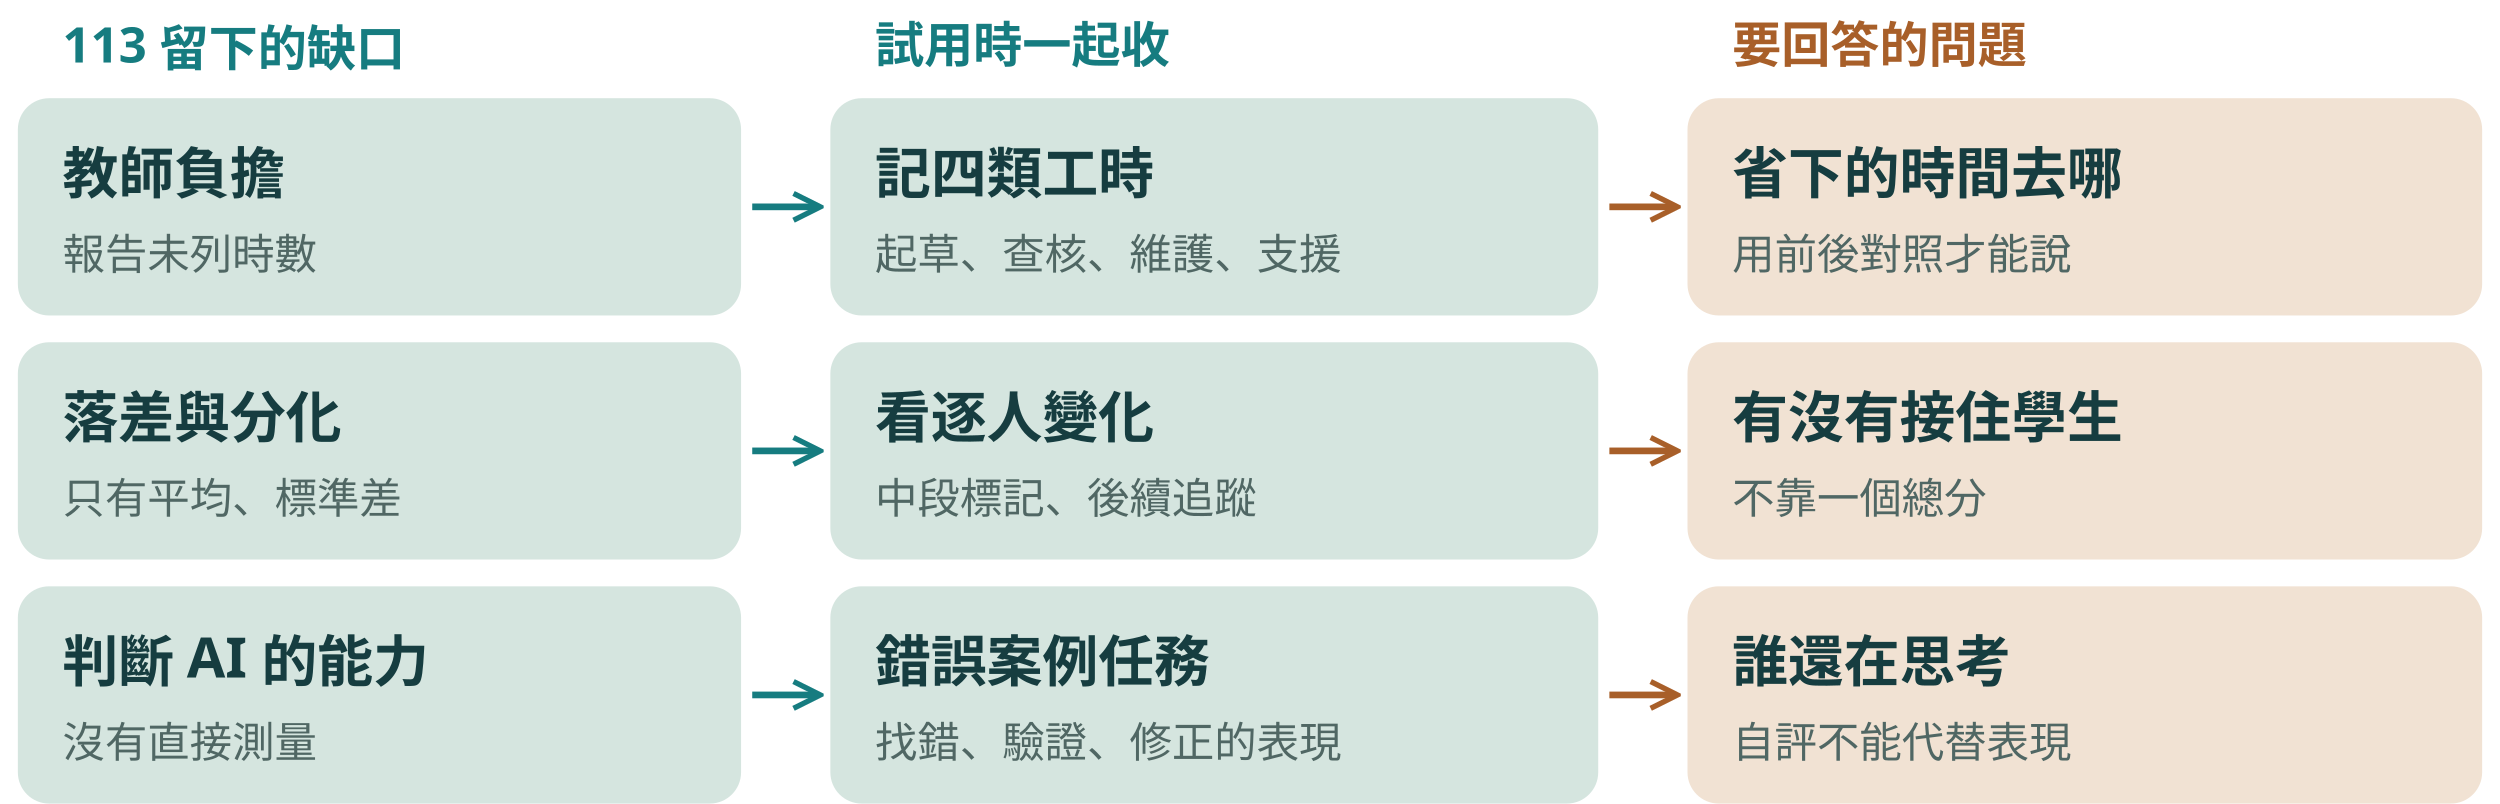
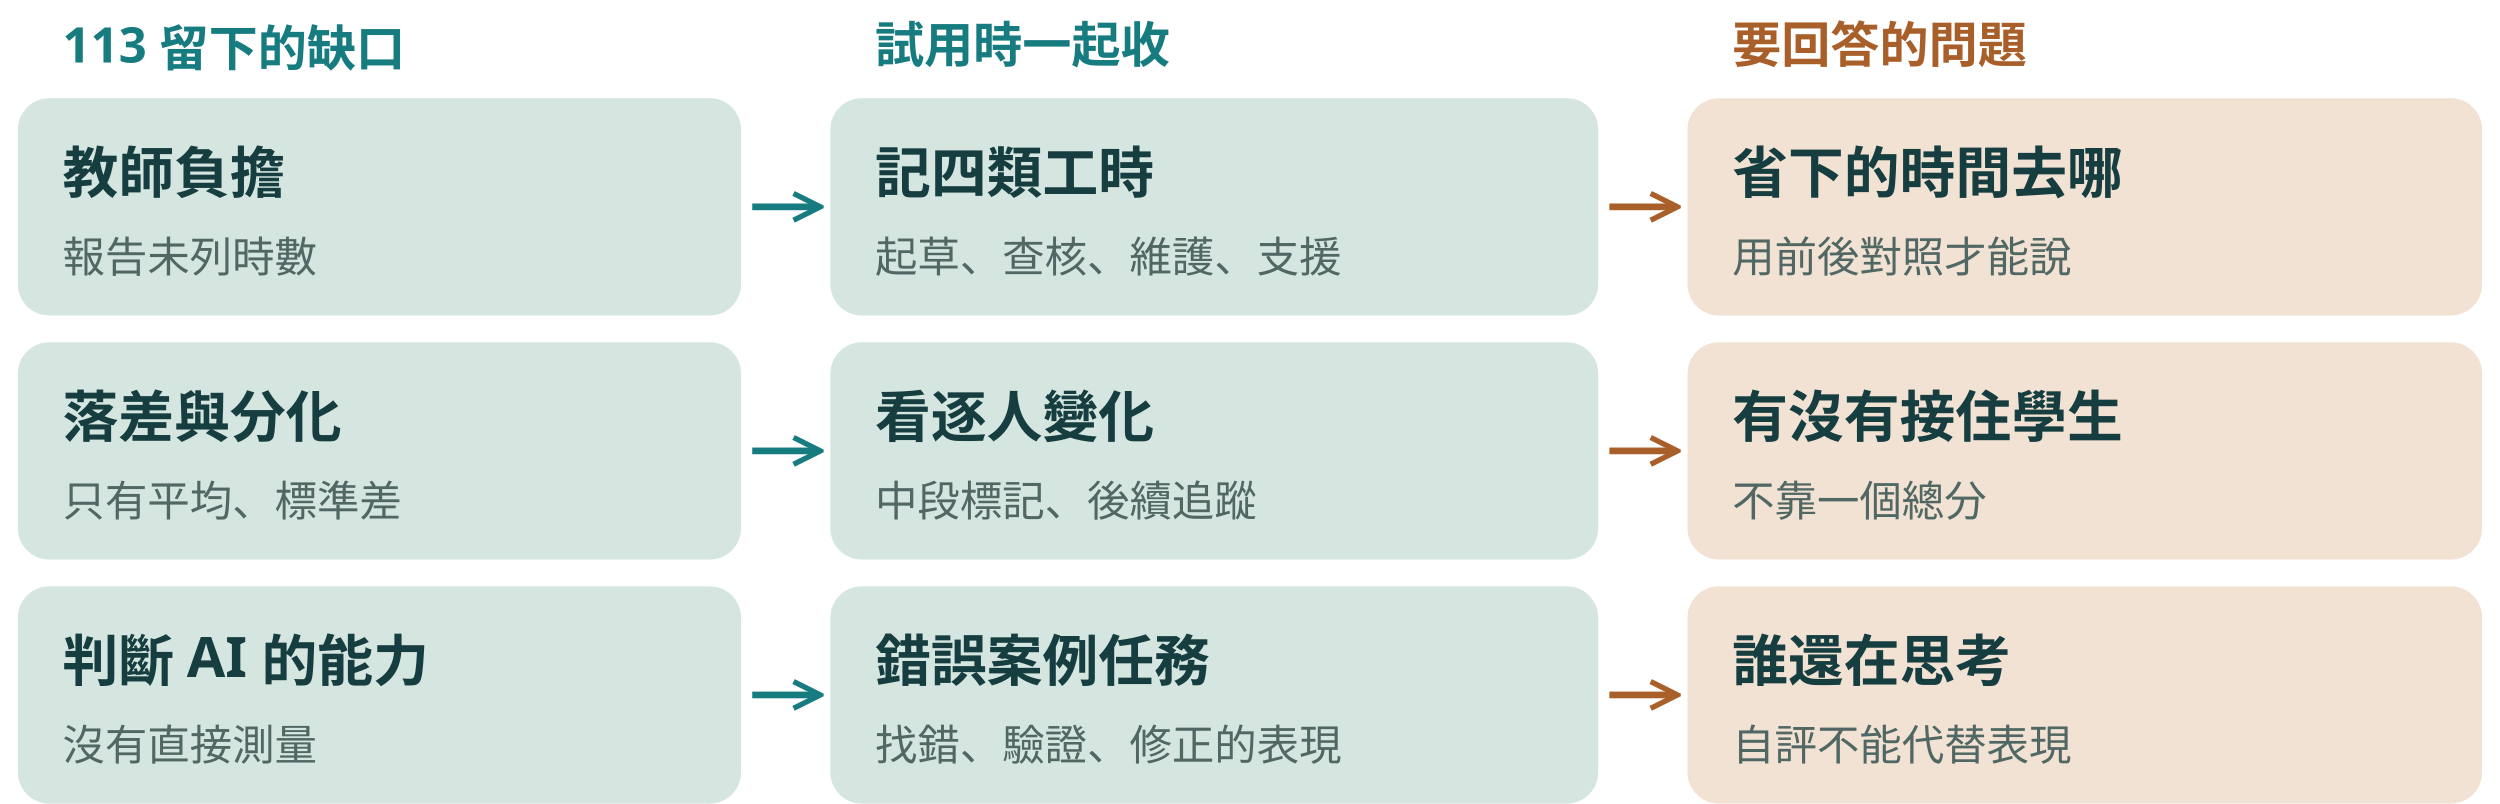
<svg xmlns="http://www.w3.org/2000/svg" width="1120" height="360" viewBox="0 0 1120 360" role="img" aria-labelledby="title desc">
  <defs>
    <marker id="a" viewBox="0 0 10 10" refX="8" refY="5" markerWidth="5" markerHeight="5" orient="auto-start-reverse">
      <path d="M1 1 L9 5 L1 9" fill="none" stroke="#167C80" stroke-width="1.6" />
    </marker>
    <marker id="g" viewBox="0 0 10 10" refX="8" refY="5" markerWidth="5" markerHeight="5" orient="auto-start-reverse">
      <path d="M1 1 L9 5 L1 9" fill="none" stroke="#A85F29" stroke-width="1.6" />
    </marker>
  </defs>
  <g font-family="Noto Sans TC, PingFang TC, Microsoft JhengHei, sans-serif">
    <text x="28" y="28" fill="#167C80" font-size="22" font-weight="800" text-anchor="start">113 留下的缺口</text>
    <text x="392" y="28" fill="#167C80" font-size="22" font-weight="800" text-anchor="start">試用時一起收</text>
    <text x="776" y="28" fill="#A85F29" font-size="22" font-weight="800" text-anchor="start">要回答的問題</text>
    <rect x="8" y="44.0" width="324" height="97.333" rx="14" fill="#D5E5DF" />
-     <text x="28" y="86.667" fill="#163D40" font-size="25" font-weight="800" text-anchor="start">教師負擔</text>
-     <text x="28" y="120.667" fill="#506764" font-size="19" font-weight="500" text-anchor="start">報告未列時數</text>
+     <text x="28" y="86.417" fill="#163D40" font-size="25" font-weight="800" text-anchor="start">教師負擔</text>
+     <text x="28" y="121.917" fill="#506764" font-size="19" font-weight="500" text-anchor="start">報告未列時數</text>
    <path d="M337 92.667 L366 92.667" fill="none" stroke="#167C80" stroke-width="3" marker-end="url(#a)" />
    <rect x="372" y="44.0" width="344" height="97.333" rx="14" fill="#D5E5DF" />
-     <text x="392" y="86.667" fill="#163D40" font-size="25" font-weight="800" text-anchor="start">記四類工時</text>
-     <text x="392" y="120.667" fill="#506764" font-size="19" font-weight="500" text-anchor="start">起草、查核、維護、支援</text>
+     <text x="392" y="86.417" fill="#163D40" font-size="25" font-weight="800" text-anchor="start">記四類工時</text>
+     <text x="392" y="121.917" fill="#506764" font-size="19" font-weight="500" text-anchor="start">起草、查核、維護、支援</text>
    <path d="M721 92.667 L750 92.667" fill="none" stroke="#A85F29" stroke-width="3" marker-end="url(#g)" />
    <rect x="756" y="44.0" width="356" height="97.333" rx="14" fill="#F1E2D3" />
-     <text x="776" y="86.667" fill="#163D40" font-size="25" font-weight="800" text-anchor="start">省下的時間去哪</text>
-     <text x="776" y="120.667" fill="#506764" font-size="19" font-weight="500" text-anchor="start">用前後對照才能說</text>
+     <text x="776" y="86.417" fill="#163D40" font-size="25" font-weight="800" text-anchor="start">省下的時間去哪</text>
+     <text x="776" y="121.917" fill="#506764" font-size="19" font-weight="500" text-anchor="start">用前後對照才能說</text>
    <rect x="8" y="153.333" width="324" height="97.333" rx="14" fill="#D5E5DF" />
-     <text x="28" y="196" fill="#163D40" font-size="25" font-weight="800" text-anchor="start">落差與分化</text>
-     <text x="28" y="230" fill="#506764" font-size="19" font-weight="500" text-anchor="start">只有平均、標準差</text>
+     <text x="28" y="195.75" fill="#163D40" font-size="25" font-weight="800" text-anchor="start">落差與分化</text>
+     <text x="28" y="231.25" fill="#506764" font-size="19" font-weight="500" text-anchor="start">只有平均、標準差</text>
    <path d="M337 202 L366 202" fill="none" stroke="#167C80" stroke-width="3" marker-end="url(#a)" />
    <rect x="372" y="153.333" width="344" height="97.333" rx="14" fill="#D5E5DF" />
-     <text x="392" y="196" fill="#163D40" font-size="25" font-weight="800" text-anchor="start">看逐人變化</text>
-     <text x="392" y="230" fill="#506764" font-size="19" font-weight="500" text-anchor="start">中段標記、後續追蹤</text>
+     <text x="392" y="195.75" fill="#163D40" font-size="25" font-weight="800" text-anchor="start">看逐人變化</text>
+     <text x="392" y="231.25" fill="#506764" font-size="19" font-weight="500" text-anchor="start">中段標記、後續追蹤</text>
    <path d="M721 202 L750 202" fill="none" stroke="#A85F29" stroke-width="3" marker-end="url(#g)" />
    <rect x="756" y="153.333" width="356" height="97.333" rx="14" fill="#F1E2D3" />
-     <text x="776" y="196" fill="#163D40" font-size="25" font-weight="800" text-anchor="start">有沒有接住學生</text>
-     <text x="776" y="230" fill="#506764" font-size="19" font-weight="500" text-anchor="start">不靠一個總分</text>
+     <text x="776" y="195.75" fill="#163D40" font-size="25" font-weight="800" text-anchor="start">有沒有接住學生</text>
+     <text x="776" y="231.25" fill="#506764" font-size="19" font-weight="500" text-anchor="start">不靠一個總分</text>
    <rect x="8" y="262.667" width="324" height="97.333" rx="14" fill="#D5E5DF" />
-     <text x="28" y="305.333" fill="#163D40" font-size="25" font-weight="800" text-anchor="start">判斷 AI 的能力</text>
-     <text x="28" y="339.333" fill="#506764" font-size="19" font-weight="500" text-anchor="start">沒有直接測量</text>
+     <text x="28" y="305.083" fill="#163D40" font-size="25" font-weight="800" text-anchor="start">判斷 AI 的能力</text>
+     <text x="28" y="340.583" fill="#506764" font-size="19" font-weight="500" text-anchor="start">沒有直接測量</text>
    <path d="M337 311.333 L366 311.333" fill="none" stroke="#167C80" stroke-width="3" marker-end="url(#a)" />
    <rect x="372" y="262.667" width="344" height="97.333" rx="14" fill="#D5E5DF" />
-     <text x="392" y="305.333" fill="#163D40" font-size="25" font-weight="800" text-anchor="start">錯誤案例任務</text>
-     <text x="392" y="339.333" fill="#506764" font-size="19" font-weight="500" text-anchor="start">找錯、驗證、修正的表現</text>
+     <text x="392" y="305.083" fill="#163D40" font-size="25" font-weight="800" text-anchor="start">錯誤案例任務</text>
+     <text x="392" y="340.583" fill="#506764" font-size="19" font-weight="500" text-anchor="start">找錯、驗證、修正的表現</text>
    <path d="M721 311.333 L750 311.333" fill="none" stroke="#A85F29" stroke-width="3" marker-end="url(#g)" />
    <rect x="756" y="262.667" width="356" height="97.333" rx="14" fill="#F1E2D3" />
-     <text x="776" y="305.333" fill="#163D40" font-size="25" font-weight="800" text-anchor="start">誰還在思考</text>
-     <text x="776" y="339.333" fill="#506764" font-size="19" font-weight="500" text-anchor="start">自評不能代替表現</text>
+     <text x="776" y="305.083" fill="#163D40" font-size="25" font-weight="800" text-anchor="start">誰還在思考</text>
+     <text x="776" y="340.583" fill="#506764" font-size="19" font-weight="500" text-anchor="start">自評不能代替表現</text>
  </g>
</svg>
